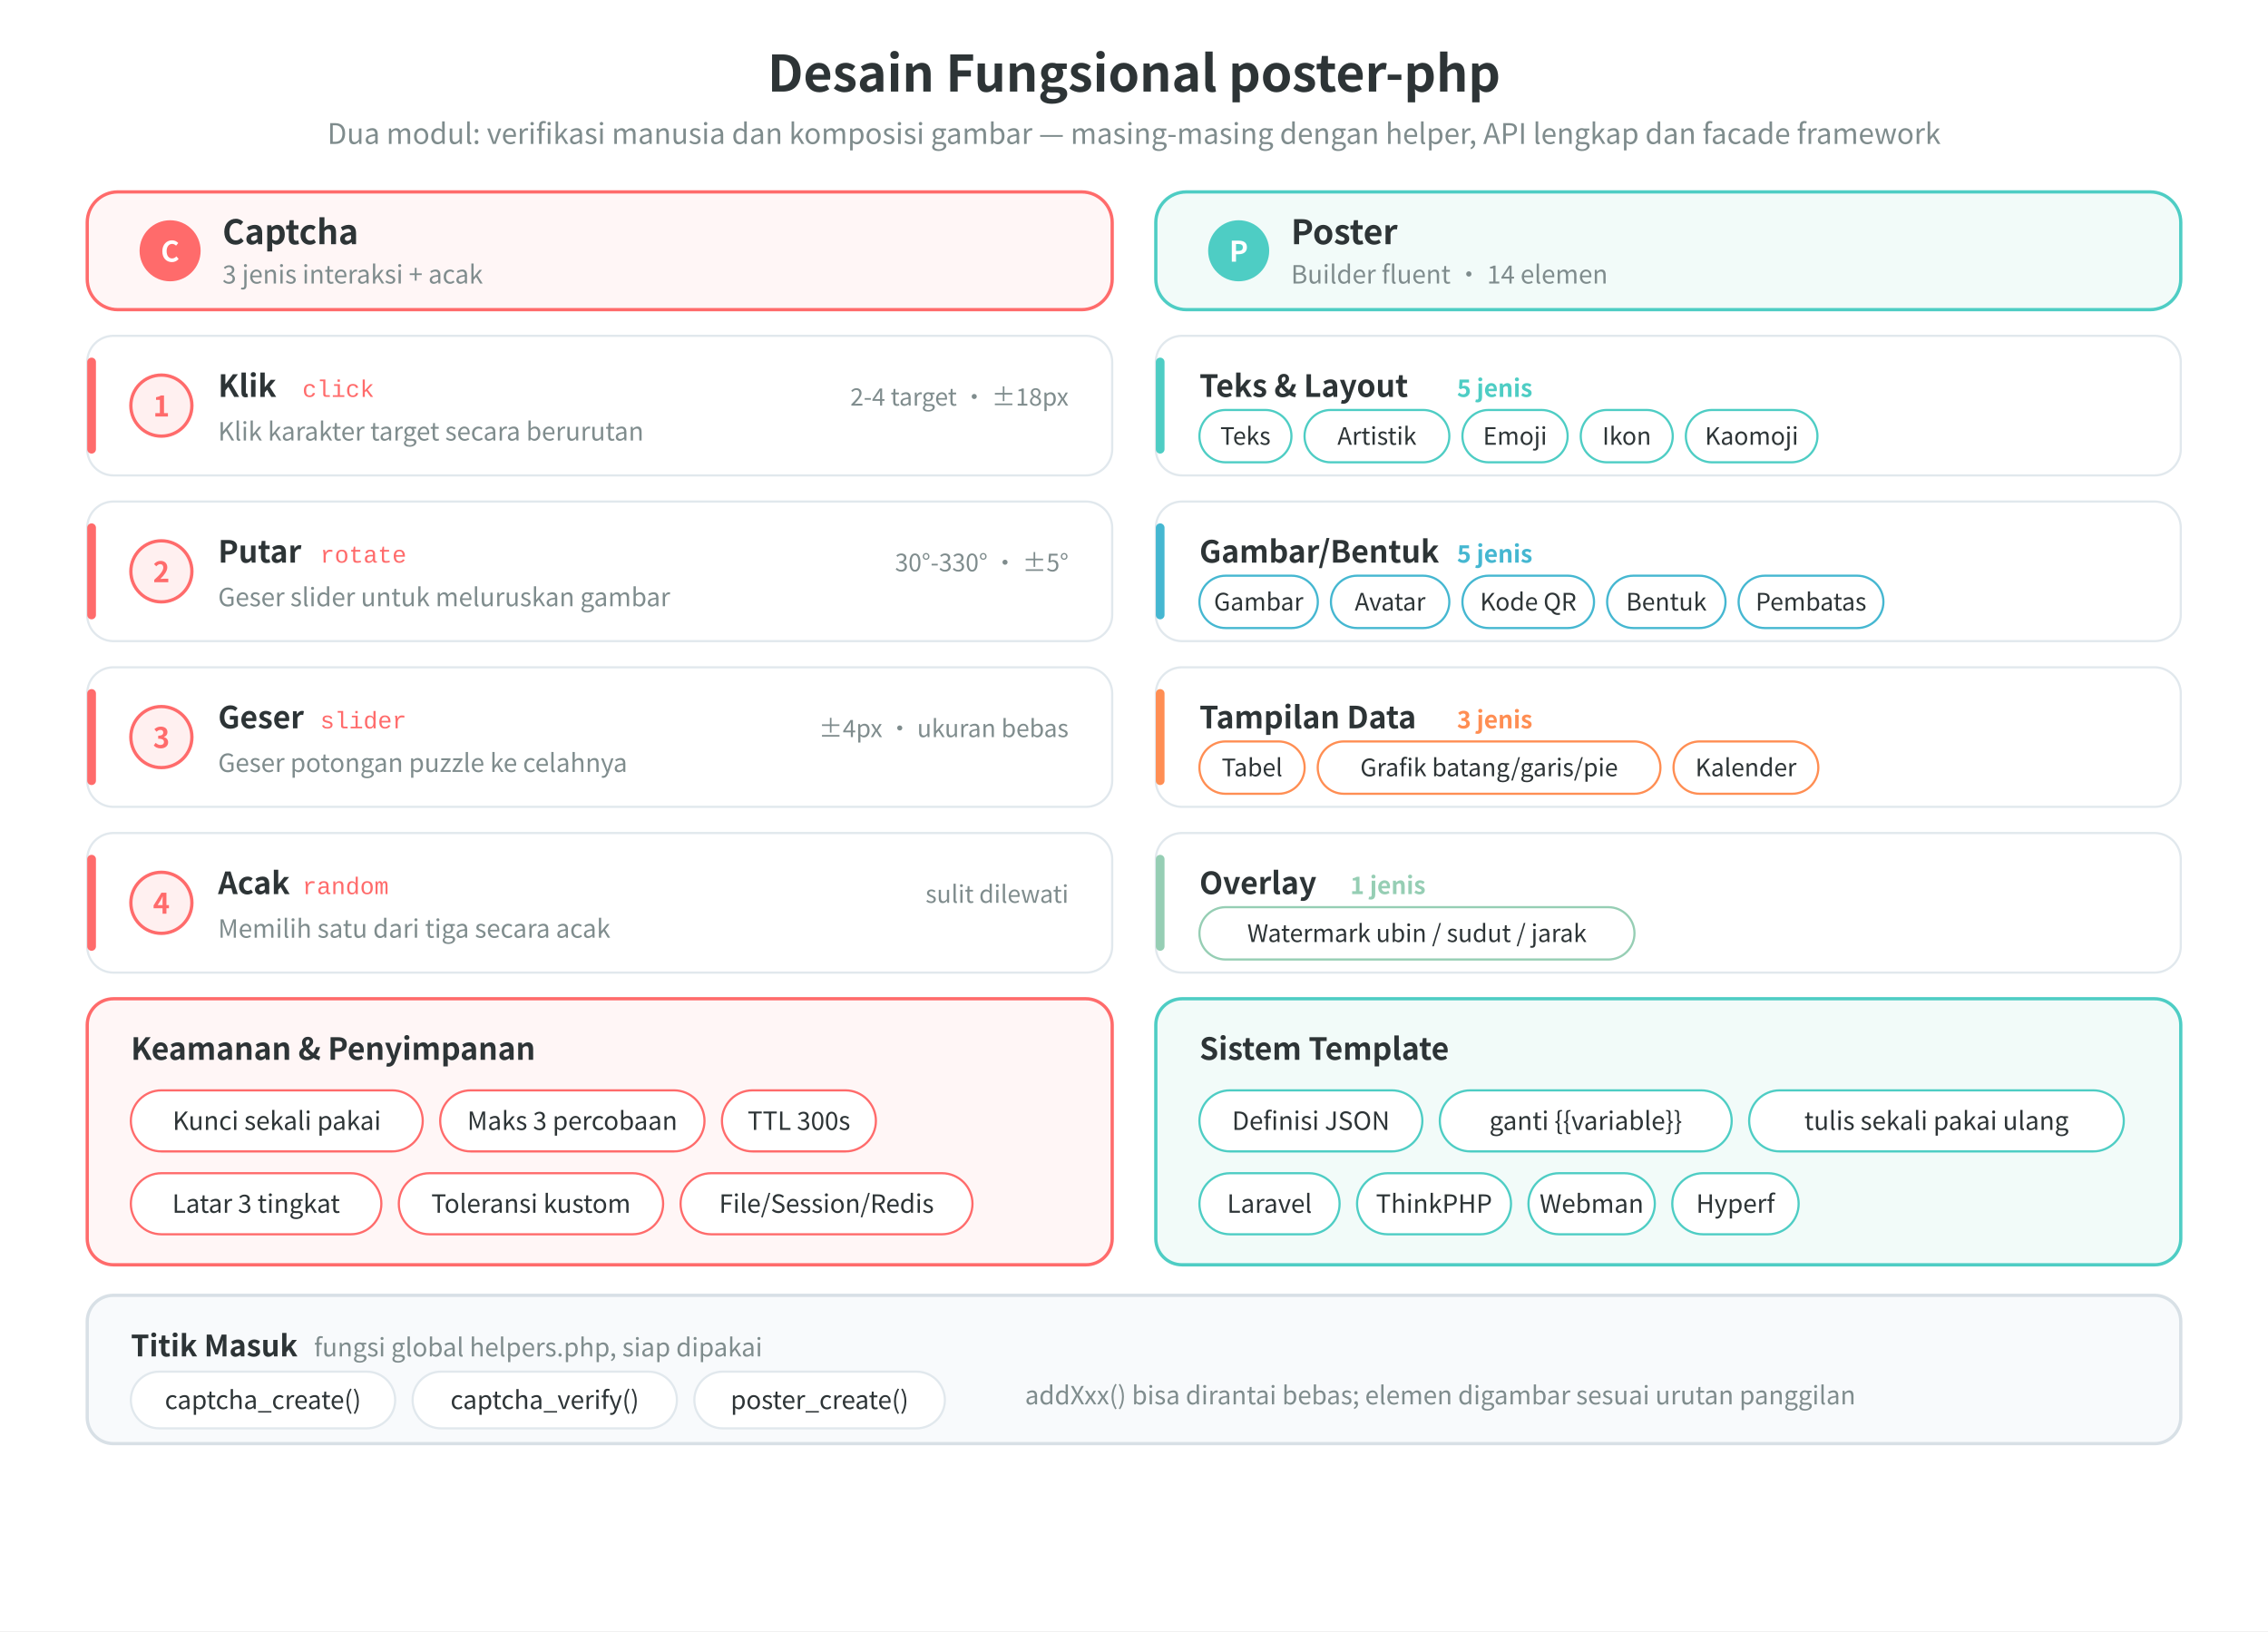
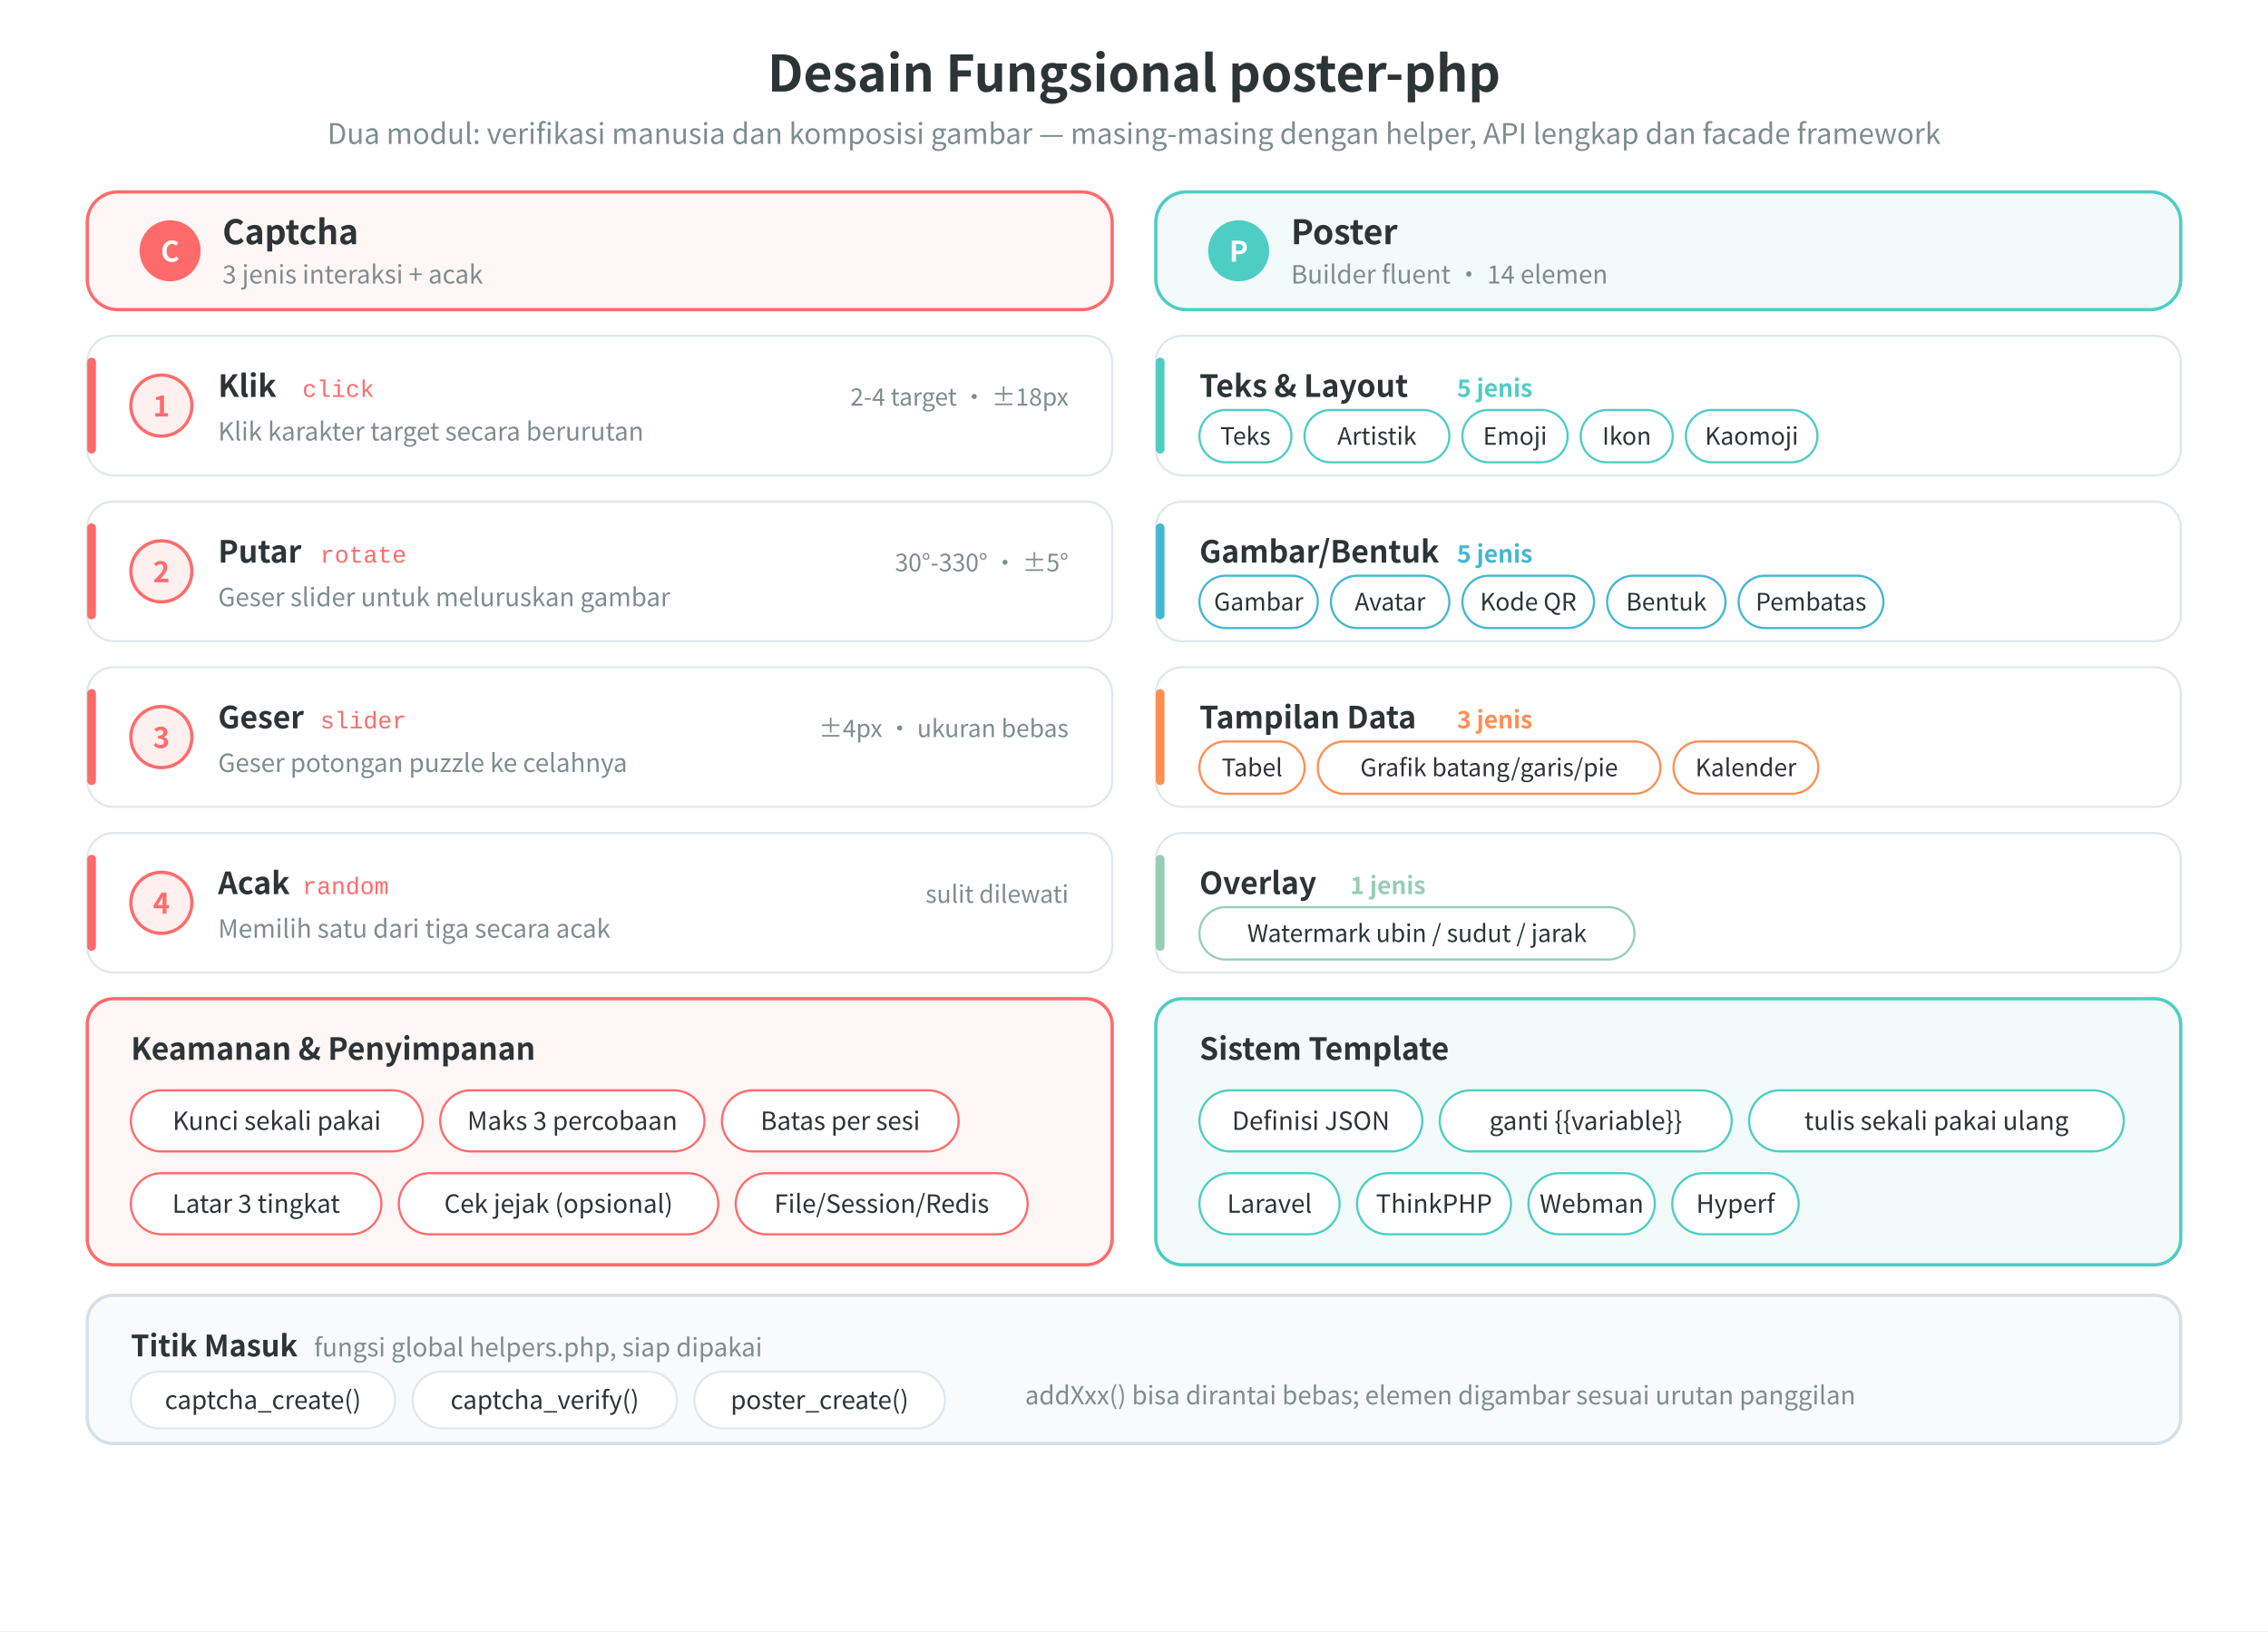
<svg xmlns="http://www.w3.org/2000/svg" viewBox="0 0 1040 748" width="1040" height="748" font-family="-apple-system,BlinkMacSystemFont,'Segoe UI','PingFang SC','Hiragino Sans GB','Microsoft YaHei','Noto Sans CJK SC',sans-serif" role="img" aria-label="Desain Fungsional poster-php">
  <defs>
    <marker id="arrow" viewBox="0 0 10 10" refX="9" refY="5" markerWidth="6" markerHeight="6" orient="auto">
      <path d="M0 0L10 5L0 10Z" fill="#B2BEC3" />
    </marker>
  </defs>
  <rect width="1040" height="748" fill="#FFFFFF" />
  <text x="520" y="42" font-size="23" fill="#2D3436" font-weight="700" text-anchor="middle">Desain Fungsional poster-php</text>
  <text x="520" y="66" font-size="13" fill="#7F8C8D" text-anchor="middle">Dua modul: verifikasi manusia dan komposisi gambar — masing-masing dengan helper, API lengkap dan facade framework</text>
  <rect x="40" y="88" width="470" height="54" rx="14" fill="#FFF6F6" stroke="#FF6B6B" stroke-width="1.5" />
  <circle cx="78" cy="115" r="14" fill="#FF6B6B" />
  <text x="78" y="120" font-size="13" fill="#FFFFFF" font-weight="700" text-anchor="middle">C</text>
  <text x="102" y="112" font-size="15.5" fill="#2D3436" font-weight="700">Captcha</text>
  <text x="102" y="130" font-size="11.5" fill="#7F8C8D">3 jenis interaksi + acak</text>
  <rect x="530" y="88" width="470" height="54" rx="14" fill="#F2FBF9" stroke="#4ECDC4" stroke-width="1.5" />
  <circle cx="568" cy="115" r="14" fill="#4ECDC4" />
  <text x="568" y="120" font-size="13" fill="#FFFFFF" font-weight="700" text-anchor="middle">P</text>
  <text x="592" y="112" font-size="15.5" fill="#2D3436" font-weight="700">Poster</text>
  <text x="592" y="130" font-size="11.5" fill="#7F8C8D">Builder fluent · 14 elemen</text>
  <rect x="40" y="154" width="470" height="64" rx="12" fill="#FFFFFF" stroke="#E1E8ED" stroke-width="1" />
  <rect x="40" y="164" width="4" height="44" rx="2" fill="#FF6B6B" />
  <circle cx="74" cy="186" r="14" fill="#FFF0F0" stroke="#FF6B6B" stroke-width="1.5" />
  <text x="74" y="191" font-size="13" fill="#FF6B6B" font-weight="700" text-anchor="middle">1</text>
  <text x="100" y="182" font-size="14" fill="#2D3436" font-weight="600">Klik</text>
  <text x="138.65" y="182" font-size="11" fill="#FF6B6B" font-family="'SFMono-Regular',Consolas,'Liberation Mono',Menlo,monospace">click</text>
  <text x="100" y="202" font-size="11.5" fill="#7F8C8D">Klik karakter target secara berurutan</text>
  <text x="490" y="186" font-size="11" fill="#7F8C8D" text-anchor="end">2-4 target · ±18px</text>
  <rect x="40" y="230" width="470" height="64" rx="12" fill="#FFFFFF" stroke="#E1E8ED" stroke-width="1" />
  <rect x="40" y="240" width="4" height="44" rx="2" fill="#FF6B6B" />
  <circle cx="74" cy="262" r="14" fill="#FFF0F0" stroke="#FF6B6B" stroke-width="1.5" />
  <text x="74" y="267" font-size="13" fill="#FF6B6B" font-weight="700" text-anchor="middle">2</text>
  <text x="100" y="258" font-size="14" fill="#2D3436" font-weight="600">Putar</text>
  <text x="146.81" y="258" font-size="11" fill="#FF6B6B" font-family="'SFMono-Regular',Consolas,'Liberation Mono',Menlo,monospace">rotate</text>
  <text x="100" y="278" font-size="11.5" fill="#7F8C8D">Geser slider untuk meluruskan gambar</text>
  <text x="490" y="262" font-size="11" fill="#7F8C8D" text-anchor="end">30°-330° · ±5°</text>
  <rect x="40" y="306" width="470" height="64" rx="12" fill="#FFFFFF" stroke="#E1E8ED" stroke-width="1" />
  <rect x="40" y="316" width="4" height="44" rx="2" fill="#FF6B6B" />
  <circle cx="74" cy="338" r="14" fill="#FFF0F0" stroke="#FF6B6B" stroke-width="1.5" />
  <text x="74" y="343" font-size="13" fill="#FF6B6B" font-weight="700" text-anchor="middle">3</text>
  <text x="100" y="334" font-size="14" fill="#2D3436" font-weight="600">Geser</text>
  <text x="146.81" y="334" font-size="11" fill="#FF6B6B" font-family="'SFMono-Regular',Consolas,'Liberation Mono',Menlo,monospace">slider</text>
  <text x="100" y="354" font-size="11.5" fill="#7F8C8D">Geser potongan puzzle ke celahnya</text>
  <text x="490" y="338" font-size="11" fill="#7F8C8D" text-anchor="end">±4px · ukuran bebas</text>
  <rect x="40" y="382" width="470" height="64" rx="12" fill="#FFFFFF" stroke="#E1E8ED" stroke-width="1" />
  <rect x="40" y="392" width="4" height="44" rx="2" fill="#FF6B6B" />
  <circle cx="74" cy="414" r="14" fill="#FFF0F0" stroke="#FF6B6B" stroke-width="1.5" />
  <text x="74" y="419" font-size="13" fill="#FF6B6B" font-weight="700" text-anchor="middle">4</text>
  <text x="100" y="410" font-size="14" fill="#2D3436" font-weight="600">Acak</text>
  <text x="138.65" y="410" font-size="11" fill="#FF6B6B" font-family="'SFMono-Regular',Consolas,'Liberation Mono',Menlo,monospace">random</text>
  <text x="100" y="430" font-size="11.5" fill="#7F8C8D">Memilih satu dari tiga secara acak</text>
  <text x="490" y="414" font-size="11" fill="#7F8C8D" text-anchor="end">sulit dilewati</text>
  <rect x="40" y="458" width="470" height="122" rx="12" fill="#FFF6F6" stroke="#FF6B6B" stroke-width="1.5" />
  <text x="60" y="486" font-size="14" fill="#2D3436" font-weight="700">Keamanan &amp; Penyimpanan</text>
  <rect x="60" y="500" width="133.85" height="28" rx="14" fill="#FFFFFF" stroke="#FF6B6B" stroke-width="1" />
  <text x="126.93" y="518.14" font-size="11.5" fill="#2D3436" text-anchor="middle">Kunci sekali pakai</text>
  <rect x="201.85" y="500" width="121.2" height="28" rx="14" fill="#FFFFFF" stroke="#FF6B6B" stroke-width="1" />
  <text x="262.45" y="518.14" font-size="11.5" fill="#2D3436" text-anchor="middle">Maks 3 percobaan</text>
-   <rect x="331.05" y="500" width="70.6" height="28" rx="14" fill="#FFFFFF" stroke="#FF6B6B" stroke-width="1" />
-   <text x="366.35" y="518.14" font-size="11.5" fill="#2D3436" text-anchor="middle">TTL 300s</text>
+   <rect x="331.05" y="500" width="108.55" height="28" rx="14" fill="#FFFFFF" stroke="#FF6B6B" stroke-width="1" />
+   <text x="385.33" y="518.14" font-size="11.5" fill="#2D3436" text-anchor="middle">Batas per sesi</text>
  <rect x="60" y="538" width="114.88" height="28" rx="14" fill="#FFFFFF" stroke="#FF6B6B" stroke-width="1" />
  <text x="117.44" y="556.14" font-size="11.5" fill="#2D3436" text-anchor="middle">Latar 3 tingkat</text>
-   <rect x="182.88" y="538" width="121.2" height="28" rx="14" fill="#FFFFFF" stroke="#FF6B6B" stroke-width="1" />
-   <text x="243.48" y="556.14" font-size="11.5" fill="#2D3436" text-anchor="middle">Toleransi kustom</text>
-   <rect x="312.08" y="538" width="133.85" height="28" rx="14" fill="#FFFFFF" stroke="#FF6B6B" stroke-width="1" />
-   <text x="379" y="556.14" font-size="11.5" fill="#2D3436" text-anchor="middle">File/Session/Redis</text>
+   <rect x="182.88" y="538" width="146.5" height="28" rx="14" fill="#FFFFFF" stroke="#FF6B6B" stroke-width="1" />
+   <text x="256.13" y="556.14" font-size="11.5" fill="#2D3436" text-anchor="middle">Cek jejak (opsional)</text>
+   <rect x="337.38" y="538" width="133.85" height="28" rx="14" fill="#FFFFFF" stroke="#FF6B6B" stroke-width="1" />
+   <text x="404.3" y="556.14" font-size="11.5" fill="#2D3436" text-anchor="middle">File/Session/Redis</text>
  <rect x="530" y="154" width="470" height="64" rx="12" fill="#FFFFFF" stroke="#E1E8ED" stroke-width="1" />
  <rect x="530" y="164" width="4" height="44" rx="2" fill="#4ECDC4" />
  <text x="550" y="182" font-size="14" fill="#2D3436" font-weight="600">Teks &amp; Layout</text>
  <text x="668.11" y="182" font-size="11" fill="#4ECDC4" font-weight="700">5 jenis</text>
  <rect x="550" y="188" width="42.2" height="24" rx="12" fill="#FFFFFF" stroke="#4ECDC4" stroke-width="1" />
  <text x="571.1" y="203.96" font-size="11" fill="#2D3436" text-anchor="middle">Teks</text>
  <rect x="598.2" y="188" width="66.4" height="24" rx="12" fill="#FFFFFF" stroke="#4ECDC4" stroke-width="1" />
  <text x="631.4" y="203.96" font-size="11" fill="#2D3436" text-anchor="middle">Artistik</text>
  <rect x="670.6" y="188" width="48.25" height="24" rx="12" fill="#FFFFFF" stroke="#4ECDC4" stroke-width="1" />
  <text x="694.73" y="203.96" font-size="11" fill="#2D3436" text-anchor="middle">Emoji</text>
  <rect x="724.85" y="188" width="42.2" height="24" rx="12" fill="#FFFFFF" stroke="#4ECDC4" stroke-width="1" />
  <text x="745.95" y="203.96" font-size="11" fill="#2D3436" text-anchor="middle">Ikon</text>
  <rect x="773.05" y="188" width="60.35" height="24" rx="12" fill="#FFFFFF" stroke="#4ECDC4" stroke-width="1" />
  <text x="803.23" y="203.96" font-size="11" fill="#2D3436" text-anchor="middle">Kaomoji</text>
  <rect x="530" y="230" width="470" height="64" rx="12" fill="#FFFFFF" stroke="#E1E8ED" stroke-width="1" />
  <rect x="530" y="240" width="4" height="44" rx="2" fill="#45B7D1" />
  <text x="550" y="258" font-size="14" fill="#2D3436" font-weight="600">Gambar/Bentuk</text>
  <text x="668.11" y="258" font-size="11" fill="#45B7D1" font-weight="700">5 jenis</text>
  <rect x="550" y="264" width="54.3" height="24" rx="12" fill="#FFFFFF" stroke="#45B7D1" stroke-width="1" />
  <text x="577.15" y="279.96" font-size="11" fill="#2D3436" text-anchor="middle">Gambar</text>
  <rect x="610.3" y="264" width="54.3" height="24" rx="12" fill="#FFFFFF" stroke="#45B7D1" stroke-width="1" />
  <text x="637.45" y="279.96" font-size="11" fill="#2D3436" text-anchor="middle">Avatar</text>
  <rect x="670.6" y="264" width="60.35" height="24" rx="12" fill="#FFFFFF" stroke="#45B7D1" stroke-width="1" />
  <text x="700.78" y="279.96" font-size="11" fill="#2D3436" text-anchor="middle">Kode QR</text>
  <rect x="736.95" y="264" width="54.3" height="24" rx="12" fill="#FFFFFF" stroke="#45B7D1" stroke-width="1" />
  <text x="764.1" y="279.96" font-size="11" fill="#2D3436" text-anchor="middle">Bentuk</text>
  <rect x="797.25" y="264" width="66.4" height="24" rx="12" fill="#FFFFFF" stroke="#45B7D1" stroke-width="1" />
  <text x="830.45" y="279.96" font-size="11" fill="#2D3436" text-anchor="middle">Pembatas</text>
  <rect x="530" y="306" width="470" height="64" rx="12" fill="#FFFFFF" stroke="#E1E8ED" stroke-width="1" />
  <rect x="530" y="316" width="4" height="44" rx="2" fill="#FF8E53" />
  <text x="550" y="334" font-size="14" fill="#2D3436" font-weight="600">Tampilan Data</text>
  <text x="668.11" y="334" font-size="11" fill="#FF8E53" font-weight="700">3 jenis</text>
  <rect x="550" y="340" width="48.25" height="24" rx="12" fill="#FFFFFF" stroke="#FF8E53" stroke-width="1" />
  <text x="574.13" y="355.96" font-size="11" fill="#2D3436" text-anchor="middle">Tabel</text>
  <rect x="604.25" y="340" width="157.15" height="24" rx="12" fill="#FFFFFF" stroke="#FF8E53" stroke-width="1" />
  <text x="682.83" y="355.96" font-size="11" fill="#2D3436" text-anchor="middle">Grafik batang/garis/pie</text>
  <rect x="767.4" y="340" width="66.4" height="24" rx="12" fill="#FFFFFF" stroke="#FF8E53" stroke-width="1" />
  <text x="800.6" y="355.96" font-size="11" fill="#2D3436" text-anchor="middle">Kalender</text>
  <rect x="530" y="382" width="470" height="64" rx="12" fill="#FFFFFF" stroke="#E1E8ED" stroke-width="1" />
  <rect x="530" y="392" width="4" height="44" rx="2" fill="#96CEB4" />
  <text x="550" y="410" font-size="14" fill="#2D3436" font-weight="600">Overlay</text>
  <text x="619.13" y="410" font-size="11" fill="#96CEB4" font-weight="700">1 jenis</text>
  <rect x="550" y="416" width="199.5" height="24" rx="12" fill="#FFFFFF" stroke="#96CEB4" stroke-width="1" />
  <text x="649.75" y="431.96" font-size="11" fill="#2D3436" text-anchor="middle">Watermark ubin / sudut / jarak</text>
  <rect x="530" y="458" width="470" height="122" rx="12" fill="#F2FBF9" stroke="#4ECDC4" stroke-width="1.5" />
  <text x="550" y="486" font-size="14" fill="#2D3436" font-weight="700">Sistem Template</text>
  <rect x="550" y="500" width="102.23" height="28" rx="14" fill="#FFFFFF" stroke="#4ECDC4" stroke-width="1" />
  <text x="601.11" y="518.14" font-size="11.5" fill="#2D3436" text-anchor="middle">Definisi JSON</text>
  <rect x="660.23" y="500" width="133.85" height="28" rx="14" fill="#FFFFFF" stroke="#4ECDC4" stroke-width="1" />
  <text x="727.15" y="518.14" font-size="11.5" fill="#2D3436" text-anchor="middle">ganti {{variable}}</text>
  <rect x="802.08" y="500" width="171.8" height="28" rx="14" fill="#FFFFFF" stroke="#4ECDC4" stroke-width="1" />
  <text x="887.98" y="518.14" font-size="11.5" fill="#2D3436" text-anchor="middle">tulis sekali pakai ulang</text>
  <rect x="550" y="538" width="64.28" height="28" rx="14" fill="#FFFFFF" stroke="#4ECDC4" stroke-width="1" />
  <text x="582.14" y="556.14" font-size="11.5" fill="#2D3436" text-anchor="middle">Laravel</text>
  <rect x="622.28" y="538" width="70.6" height="28" rx="14" fill="#FFFFFF" stroke="#4ECDC4" stroke-width="1" />
  <text x="657.58" y="556.14" font-size="11.5" fill="#2D3436" text-anchor="middle">ThinkPHP</text>
  <rect x="700.88" y="538" width="57.95" height="28" rx="14" fill="#FFFFFF" stroke="#4ECDC4" stroke-width="1" />
  <text x="729.85" y="556.14" font-size="11.5" fill="#2D3436" text-anchor="middle">Webman</text>
  <rect x="766.83" y="538" width="57.95" height="28" rx="14" fill="#FFFFFF" stroke="#4ECDC4" stroke-width="1" />
  <text x="795.8" y="556.14" font-size="11.5" fill="#2D3436" text-anchor="middle">Hyperf</text>
  <rect x="40" y="594" width="960" height="68" rx="12" fill="#F8FAFC" stroke="#D8E0E6" stroke-width="1.5" />
  <text x="60" y="622" font-size="13.5" fill="#2D3436" font-weight="700">Titik Masuk</text>
  <text x="144" y="622" font-size="11.5" fill="#7F8C8D">fungsi global helpers.php, siap dipakai</text>
  <rect x="60" y="629" width="121.2" height="26" rx="13" fill="#FFFFFF" stroke="#E1E8ED" stroke-width="1" />
  <text x="120.6" y="646.14" font-size="11.5" fill="#2D3436" text-anchor="middle">captcha_create()</text>
  <rect x="189.2" y="629" width="121.2" height="26" rx="13" fill="#FFFFFF" stroke="#E1E8ED" stroke-width="1" />
  <text x="249.8" y="646.14" font-size="11.5" fill="#2D3436" text-anchor="middle">captcha_verify()</text>
  <rect x="318.4" y="629" width="114.88" height="26" rx="13" fill="#FFFFFF" stroke="#E1E8ED" stroke-width="1" />
  <text x="375.84" y="646.14" font-size="11.5" fill="#2D3436" text-anchor="middle">poster_create()</text>
  <text x="470" y="644" font-size="11.5" fill="#7F8C8D">addXxx() bisa dirantai bebas; elemen digambar sesuai urutan panggilan</text>
</svg>
